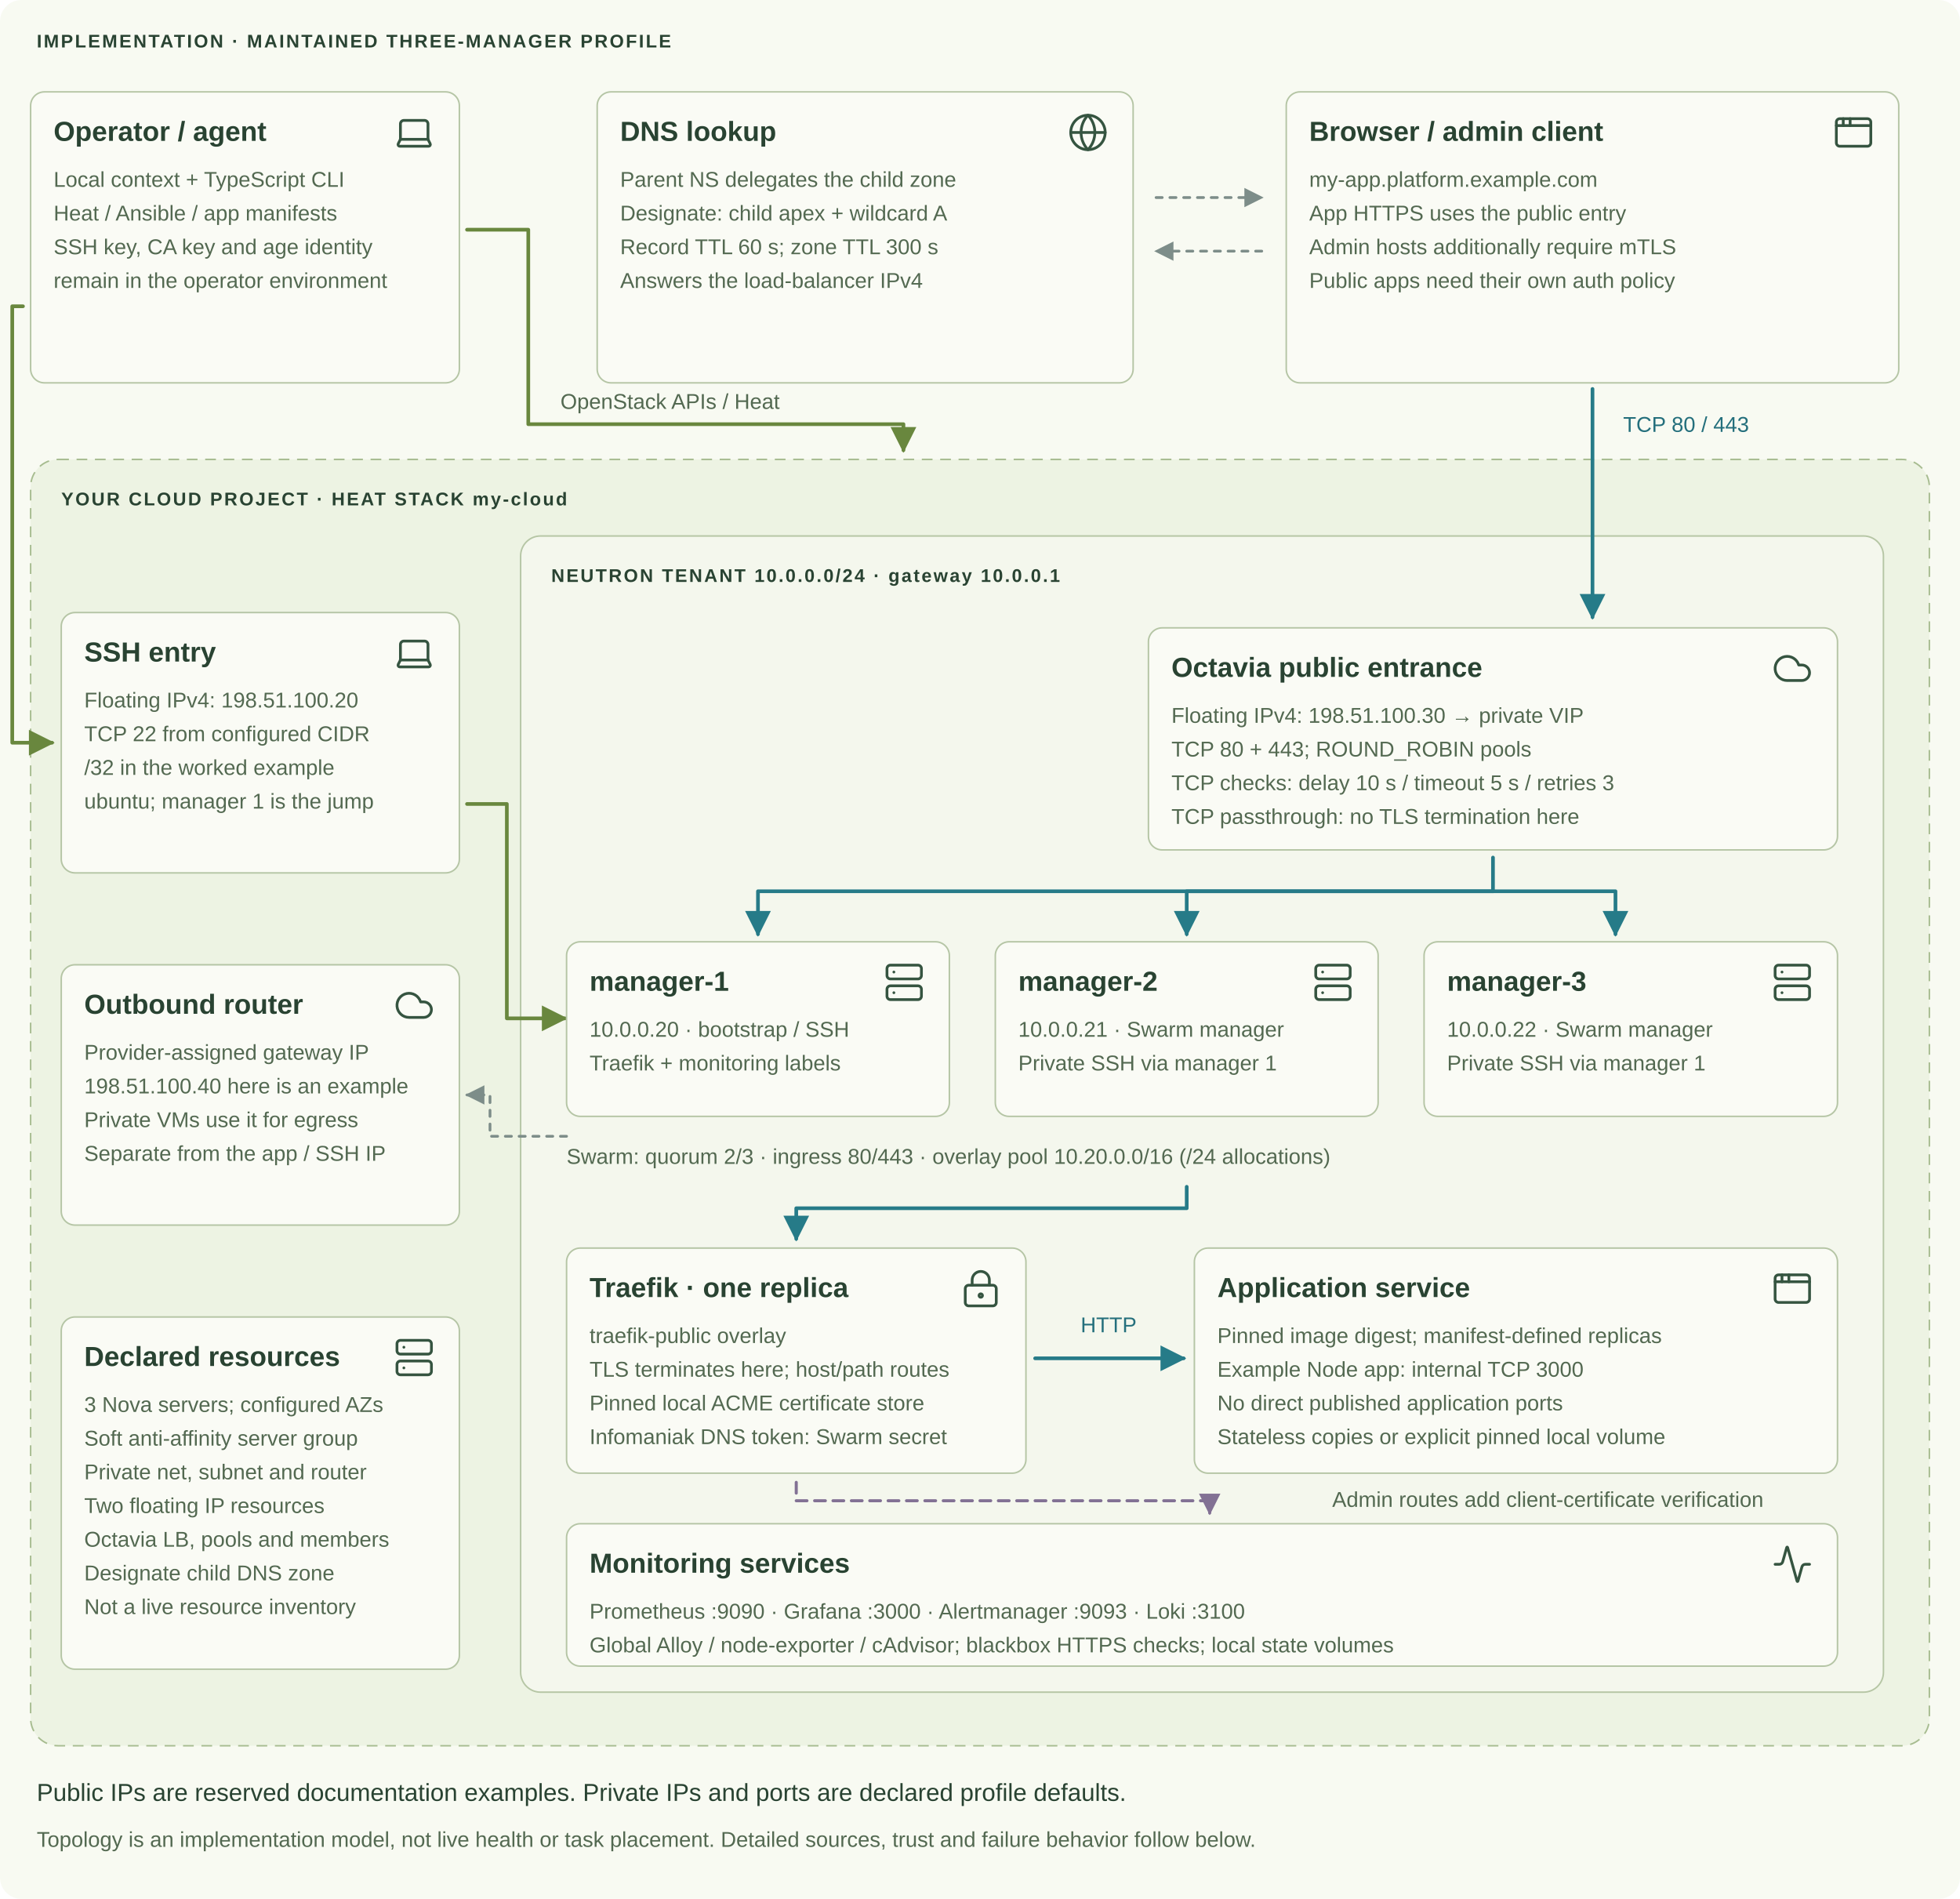
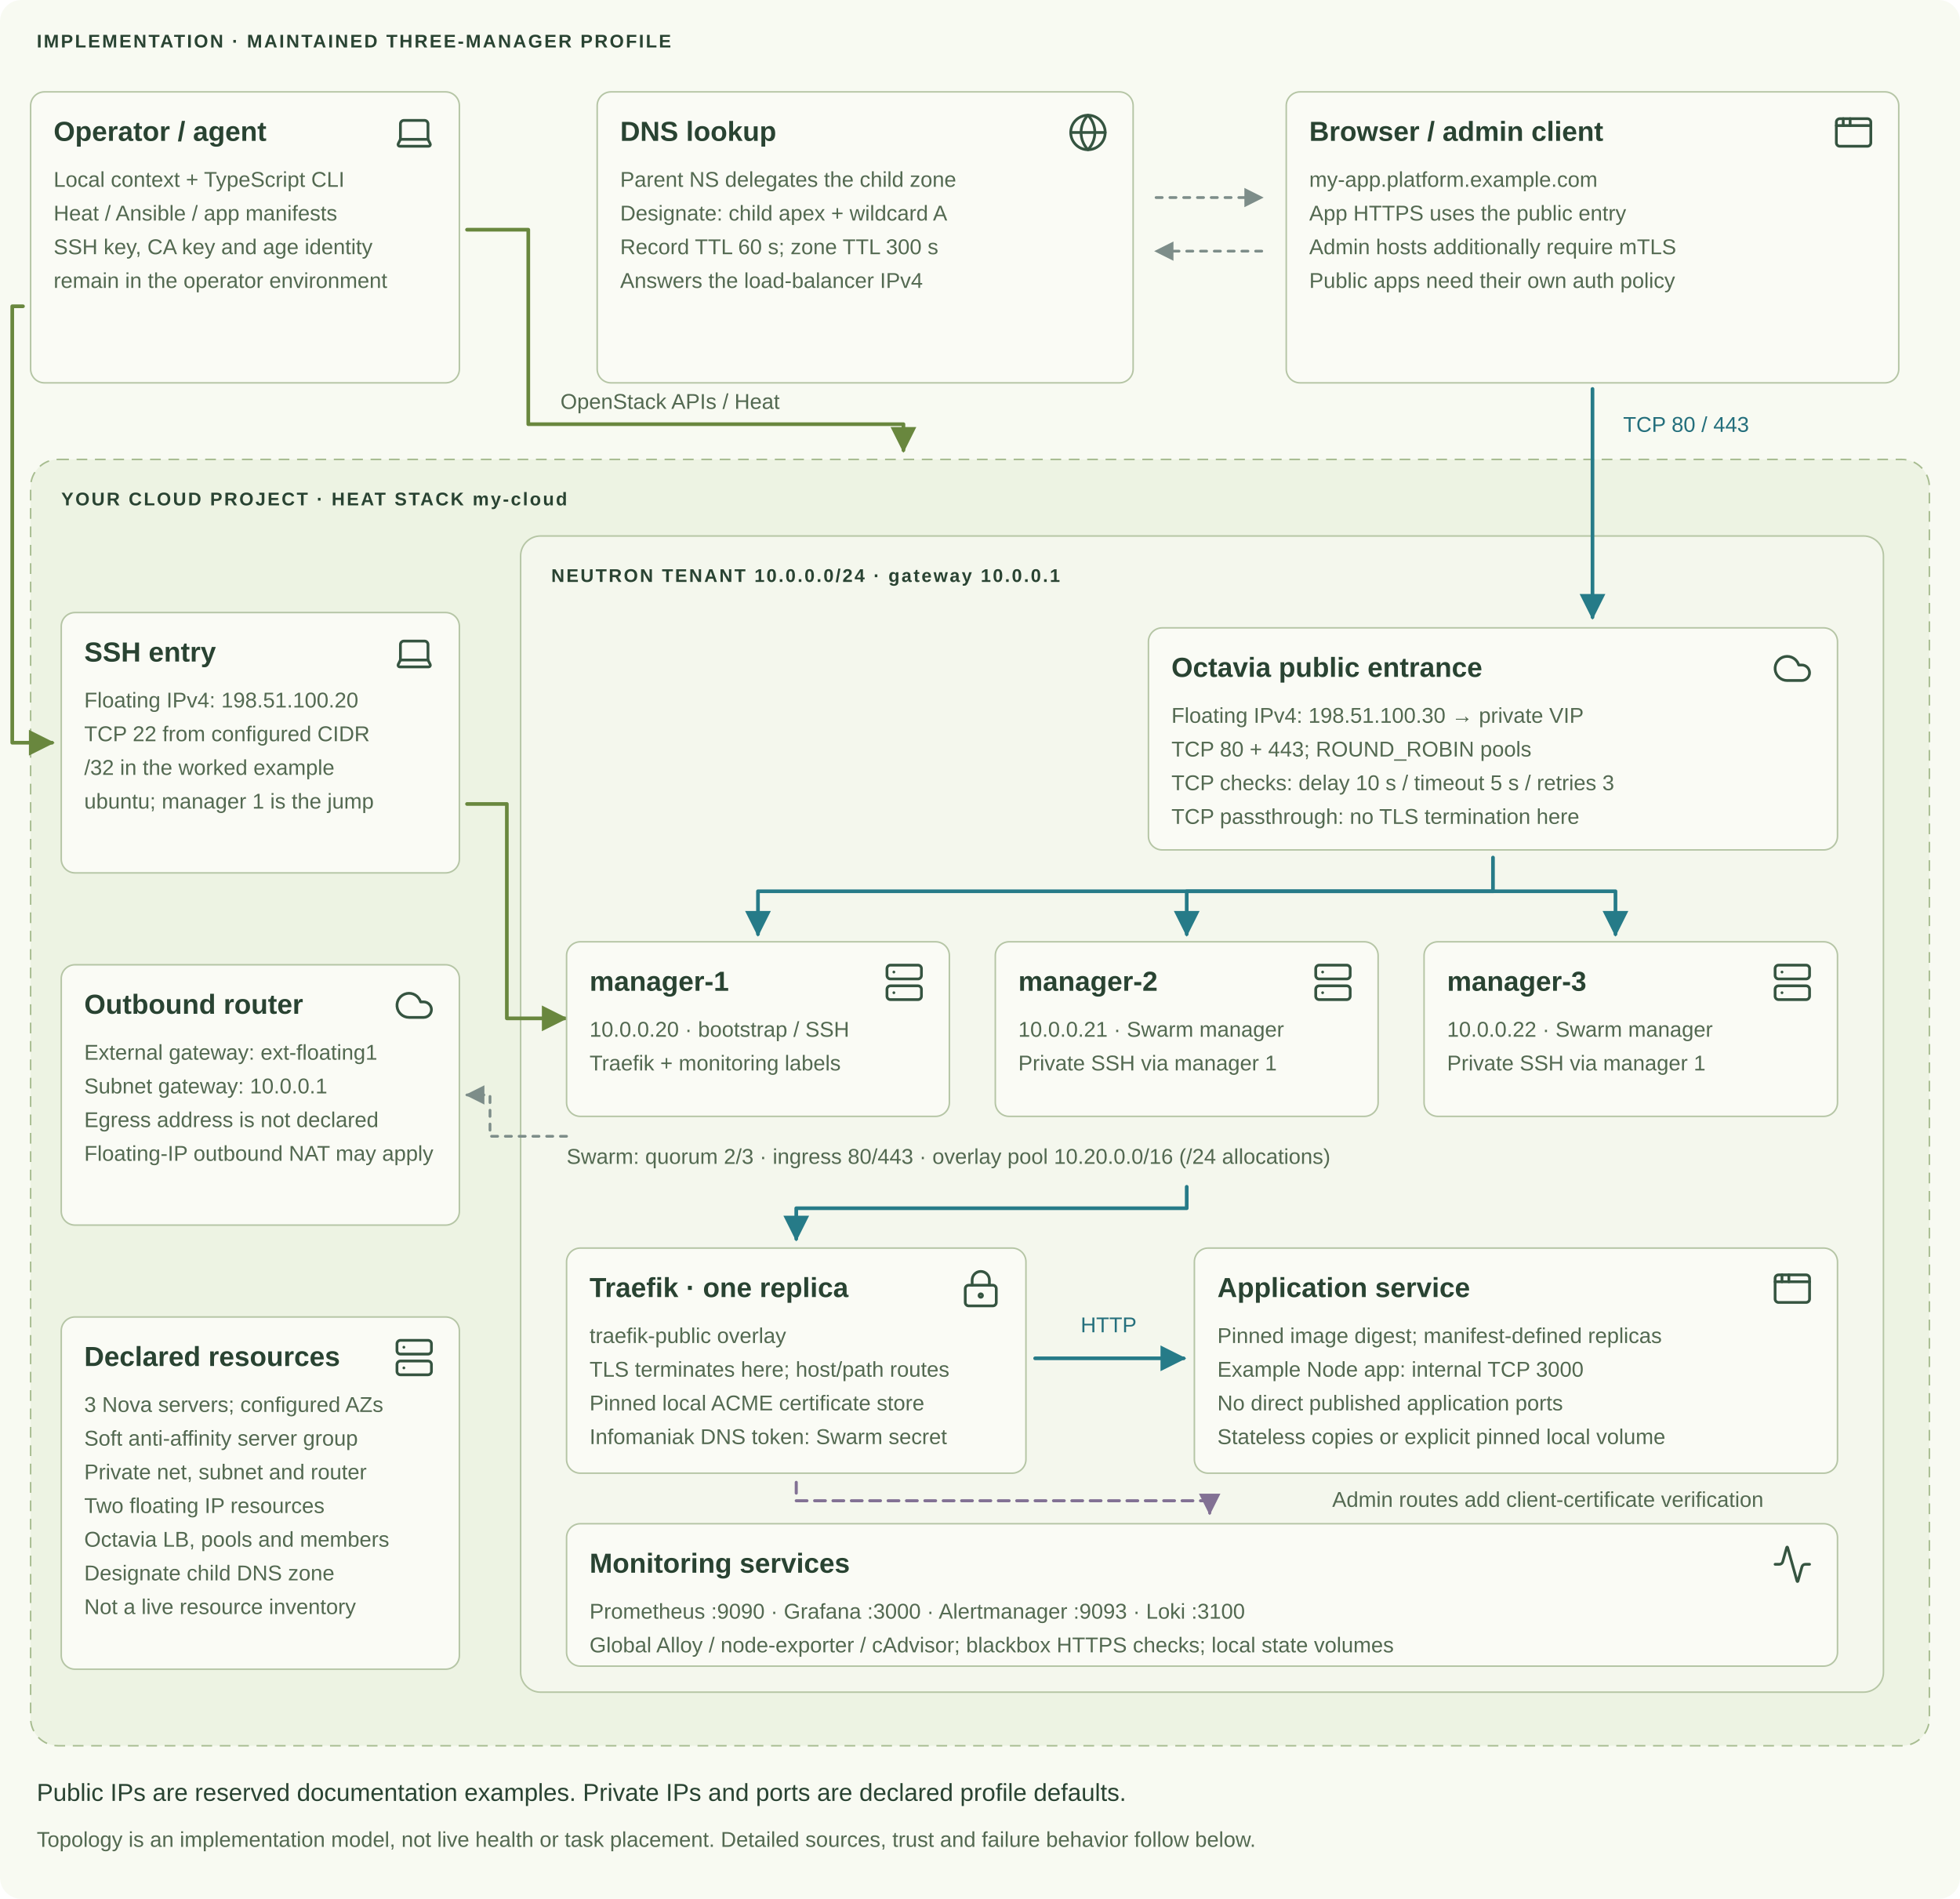
<svg xmlns="http://www.w3.org/2000/svg" width="1280" height="1240" viewBox="0 0 1280 1240" role="img" aria-labelledby="title desc">
  <defs>
    <symbol id="laptop" viewBox="0 0 24 24">
      <path d="M18 5a2 2 0 0 1 2 2v8.526a2 2 0 0 0 .212.897l1.068 2.127a1 1 0 0 1-.9 1.45H3.62a1 1 0 0 1-.9-1.45l1.068-2.127A2 2 0 0 0 4 15.526V7a2 2 0 0 1 2-2z" />
      <path d="M20.054 15.987H3.946" />
    </symbol>
    <symbol id="bot" viewBox="0 0 24 24">
      <path d="M12 8V4H8" />
      <rect width="16" height="12" x="4" y="8" rx="2" />
      <path d="M2 14h2" />
      <path d="M20 14h2" />
      <path d="M15 13v2" />
      <path d="M9 13v2" />
    </symbol>
    <symbol id="package" viewBox="0 0 24 24">
      <path d="M11 21.73a2 2 0 0 0 2 0l7-4A2 2 0 0 0 21 16V8a2 2 0 0 0-1-1.73l-7-4a2 2 0 0 0-2 0l-7 4A2 2 0 0 0 3 8v8a2 2 0 0 0 1 1.73z" />
      <path d="M12 22V12" />
      <polyline points="3.29 7 12 12 20.71 7" />
      <path d="m7.5 4.27 9 5.15" />
    </symbol>
    <symbol id="cloud" viewBox="0 0 24 24">
      <path d="M17.5 19H9a7 7 0 1 1 6.71-9h1.79a4.5 4.5 0 1 1 0 9Z" />
    </symbol>
    <symbol id="server" viewBox="0 0 24 24">
      <rect width="20" height="8" x="2" y="2" rx="2" ry="2" />
      <rect width="20" height="8" x="2" y="14" rx="2" ry="2" />
      <line x1="6" x2="6.01" y1="6" y2="6" />
      <line x1="6" x2="6.01" y1="18" y2="18" />
    </symbol>
    <symbol id="globe" viewBox="0 0 24 24">
      <circle cx="12" cy="12" r="10" />
      <path d="M12 2a14.5 14.5 0 0 0 0 20 14.5 14.5 0 0 0 0-20" />
      <path d="M2 12h20" />
    </symbol>
    <symbol id="lock-keyhole" viewBox="0 0 24 24">
      <circle cx="12" cy="16" r="1" />
      <rect x="3" y="10" width="18" height="12" rx="2" />
      <path d="M7 10V7a5 5 0 0 1 10 0v3" />
    </symbol>
    <symbol id="app-window" viewBox="0 0 24 24">
      <rect x="2" y="4" width="20" height="16" rx="2" />
      <path d="M10 4v4" />
      <path d="M2 8h20" />
      <path d="M6 4v4" />
    </symbol>
    <symbol id="activity" viewBox="0 0 24 24">
      <path d="M22 12h-2.48a2 2 0 0 0-1.93 1.46l-2.35 8.36a.25.25 0 0 1-.48 0L9.24 2.18a.25.25 0 0 0-.48 0l-2.35 8.36A2 2 0 0 1 4.49 12H2" />
    </symbol>
    <symbol id="database" viewBox="0 0 24 24">
      <ellipse cx="12" cy="5" rx="9" ry="3" />
      <path d="M3 5V19A9 3 0 0 0 21 19V5" />
      <path d="M3 12A9 3 0 0 0 21 12" />
    </symbol>
    <symbol id="toad" viewBox="0 0 64 64">
      <path fill="#243d2b" d="M12 29a12 12 0 0 1 20-13 12 12 0 0 1 20 13c7 7 6 18-3 23-9 6-25 6-34 0-9-5-10-16-3-23Z" />
      <circle cx="23" cy="24" r="6" fill="#d7ed99" />
      <circle cx="43" cy="24" r="6" fill="#d7ed99" />
      <circle cx="24" cy="24" r="2.8" fill="#243d2b" />
      <circle cx="42" cy="24" r="2.8" fill="#243d2b" />
      <path d="M21 41q11 8 22 0" fill="none" stroke="#d7ed99" stroke-width="3" stroke-linecap="round" />
    </symbol>
    <marker id="ship" viewBox="0 0 10 10" refX="9" refY="5" markerWidth="7" markerHeight="7" orient="auto-start-reverse">
      <path d="M0 0 10 5 0 10Z" fill="#69873e" />
    </marker>
    <marker id="visit" viewBox="0 0 10 10" refX="9" refY="5" markerWidth="7" markerHeight="7" orient="auto-start-reverse">
      <path d="M0 0 10 5 0 10Z" fill="#267b88" />
    </marker>
    <marker id="lookup" viewBox="0 0 10 10" refX="9" refY="5" markerWidth="7" markerHeight="7" orient="auto-start-reverse">
      <path d="M0 0 10 5 0 10Z" fill="#7d8d89" />
    </marker>
    <marker id="watch" viewBox="0 0 10 10" refX="9" refY="5" markerWidth="7" markerHeight="7" orient="auto-start-reverse">
      <path d="M0 0 10 5 0 10Z" fill="#827194" />
    </marker>
  </defs>
  <rect width="1280" height="1240" rx="14" fill="#f8faf2" />
  <text x="24" y="31" class="label" text-anchor="start" font-family="Arial,Helvetica,sans-serif" font-size="12" font-weight="700" fill="#294332" letter-spacing="1.2">IMPLEMENTATION · MAINTAINED THREE-MANAGER PROFILE</text>
  <rect x="20" y="60" width="280" height="190" rx="9" fill="#fafbf5" stroke="#b5c5a5" />
  <use href="#laptop" x="257" y="73" width="27" height="27" fill="none" stroke="#355440" stroke-width="1.6" stroke-linecap="round" stroke-linejoin="round" />
  <text x="35" y="92" class="node-title" text-anchor="start" font-family="Arial,Helvetica,sans-serif" font-size="18" font-weight="700" fill="#294332">Operator / agent</text>
  <text x="35" y="122" class="tiny" text-anchor="start" font-family="Arial,Helvetica,sans-serif" font-size="14" font-weight="400" fill="#536951">Local context + TypeScript CLI</text>
  <text x="35" y="144" class="tiny" text-anchor="start" font-family="Arial,Helvetica,sans-serif" font-size="14" font-weight="400" fill="#536951">Heat / Ansible / app manifests</text>
  <text x="35" y="166" class="tiny" text-anchor="start" font-family="Arial,Helvetica,sans-serif" font-size="14" font-weight="400" fill="#536951">SSH key, CA key and age identity</text>
  <text x="35" y="188" class="tiny" text-anchor="start" font-family="Arial,Helvetica,sans-serif" font-size="14" font-weight="400" fill="#536951">remain in the operator environment</text>
  <rect x="390" y="60" width="350" height="190" rx="9" fill="#fafbf5" stroke="#b5c5a5" />
  <use href="#globe" x="697" y="73" width="27" height="27" fill="none" stroke="#355440" stroke-width="1.6" stroke-linecap="round" stroke-linejoin="round" />
  <text x="405" y="92" class="node-title" text-anchor="start" font-family="Arial,Helvetica,sans-serif" font-size="18" font-weight="700" fill="#294332">DNS lookup</text>
  <text x="405" y="122" class="tiny" text-anchor="start" font-family="Arial,Helvetica,sans-serif" font-size="14" font-weight="400" fill="#536951">Parent NS delegates the child zone</text>
  <text x="405" y="144" class="tiny" text-anchor="start" font-family="Arial,Helvetica,sans-serif" font-size="14" font-weight="400" fill="#536951">Designate: child apex + wildcard A</text>
  <text x="405" y="166" class="tiny" text-anchor="start" font-family="Arial,Helvetica,sans-serif" font-size="14" font-weight="400" fill="#536951">Record TTL 60 s; zone TTL 300 s</text>
  <text x="405" y="188" class="tiny" text-anchor="start" font-family="Arial,Helvetica,sans-serif" font-size="14" font-weight="400" fill="#536951">Answers the load-balancer IPv4</text>
  <rect x="840" y="60" width="400" height="190" rx="9" fill="#fafbf5" stroke="#b5c5a5" />
  <use href="#app-window" x="1197" y="73" width="27" height="27" fill="none" stroke="#355440" stroke-width="1.6" stroke-linecap="round" stroke-linejoin="round" />
  <text x="855" y="92" class="node-title" text-anchor="start" font-family="Arial,Helvetica,sans-serif" font-size="18" font-weight="700" fill="#294332">Browser / admin client</text>
  <text x="855" y="122" class="tiny" text-anchor="start" font-family="Arial,Helvetica,sans-serif" font-size="14" font-weight="400" fill="#536951">my-app.platform.example.com</text>
  <text x="855" y="144" class="tiny" text-anchor="start" font-family="Arial,Helvetica,sans-serif" font-size="14" font-weight="400" fill="#536951">App HTTPS uses the public entry</text>
  <text x="855" y="166" class="tiny" text-anchor="start" font-family="Arial,Helvetica,sans-serif" font-size="14" font-weight="400" fill="#536951">Admin hosts additionally require mTLS</text>
  <text x="855" y="188" class="tiny" text-anchor="start" font-family="Arial,Helvetica,sans-serif" font-size="14" font-weight="400" fill="#536951">Public apps need their own auth policy</text>
  <path d="M755 129H824" class="arrow lookup" fill="none" stroke="#7d8d89" stroke-width="1.8" stroke-linecap="round" stroke-linejoin="round" stroke-dasharray="4 5" marker-end="url(#lookup)" />
  <path d="M824 164H755" class="arrow lookup" fill="none" stroke="#7d8d89" stroke-width="1.8" stroke-linecap="round" stroke-linejoin="round" stroke-dasharray="4 5" marker-end="url(#lookup)" />
  <path d="M305 150H345V277H590V294" class="arrow ship" fill="none" stroke="#69873e" stroke-width="2.4" stroke-linecap="round" stroke-linejoin="round" marker-end="url(#ship)" />
  <text x="366" y="267" class="tiny" text-anchor="start" font-family="Arial,Helvetica,sans-serif" font-size="14" font-weight="400" fill="#536951">OpenStack APIs / Heat</text>
  <rect x="20" y="300" width="1240" height="840" rx="18" fill="#edf3e3" stroke="#a7bc90" stroke-dasharray="7 5" />
  <text x="40" y="330" class="label" text-anchor="start" font-family="Arial,Helvetica,sans-serif" font-size="12" font-weight="700" fill="#294332" letter-spacing="1.2">YOUR CLOUD PROJECT · HEAT STACK my-cloud</text>
  <rect x="340" y="350" width="890" height="755" rx="13" fill="#f4f7ed" stroke="#b6c6a5" />
  <text x="360" y="380" class="label" text-anchor="start" font-family="Arial,Helvetica,sans-serif" font-size="12" font-weight="700" fill="#294332" letter-spacing="1.2">NEUTRON TENANT 10.0.0.0/24 · gateway 10.0.0.1</text>
  <rect x="40" y="400" width="260" height="170" rx="9" fill="#fafbf5" stroke="#b5c5a5" />
  <use href="#laptop" x="257" y="413" width="27" height="27" fill="none" stroke="#355440" stroke-width="1.6" stroke-linecap="round" stroke-linejoin="round" />
  <text x="55" y="432" class="node-title" text-anchor="start" font-family="Arial,Helvetica,sans-serif" font-size="18" font-weight="700" fill="#294332">SSH entry</text>
  <text x="55" y="462" class="tiny" text-anchor="start" font-family="Arial,Helvetica,sans-serif" font-size="14" font-weight="400" fill="#536951">Floating IPv4: 198.51.100.20</text>
  <text x="55" y="484" class="tiny" text-anchor="start" font-family="Arial,Helvetica,sans-serif" font-size="14" font-weight="400" fill="#536951">TCP 22 from configured CIDR</text>
  <text x="55" y="506" class="tiny" text-anchor="start" font-family="Arial,Helvetica,sans-serif" font-size="14" font-weight="400" fill="#536951">/32 in the worked example</text>
  <text x="55" y="528" class="tiny" text-anchor="start" font-family="Arial,Helvetica,sans-serif" font-size="14" font-weight="400" fill="#536951">ubuntu; manager 1 is the jump</text>
  <path d="M15 200H8V485H34" class="arrow ship" fill="none" stroke="#69873e" stroke-width="2.4" stroke-linecap="round" stroke-linejoin="round" marker-end="url(#ship)" />
  <path d="M305 525H331V665H369" class="arrow ship" fill="none" stroke="#69873e" stroke-width="2.4" stroke-linecap="round" stroke-linejoin="round" marker-end="url(#ship)" />
  <rect x="40" y="630" width="260" height="170" rx="9" fill="#fafbf5" stroke="#b5c5a5" />
  <use href="#cloud" x="257" y="643" width="27" height="27" fill="none" stroke="#355440" stroke-width="1.6" stroke-linecap="round" stroke-linejoin="round" />
  <text x="55" y="662" class="node-title" text-anchor="start" font-family="Arial,Helvetica,sans-serif" font-size="18" font-weight="700" fill="#294332">Outbound router</text>
-   <text x="55" y="692" class="tiny" text-anchor="start" font-family="Arial,Helvetica,sans-serif" font-size="14" font-weight="400" fill="#536951">Provider-assigned gateway IP</text>
-   <text x="55" y="714" class="tiny" text-anchor="start" font-family="Arial,Helvetica,sans-serif" font-size="14" font-weight="400" fill="#536951">198.51.100.40 here is an example</text>
-   <text x="55" y="736" class="tiny" text-anchor="start" font-family="Arial,Helvetica,sans-serif" font-size="14" font-weight="400" fill="#536951">Private VMs use it for egress</text>
-   <text x="55" y="758" class="tiny" text-anchor="start" font-family="Arial,Helvetica,sans-serif" font-size="14" font-weight="400" fill="#536951">Separate from the app / SSH IP</text>
+   <text x="55" y="692" class="tiny" text-anchor="start" font-family="Arial,Helvetica,sans-serif" font-size="14" font-weight="400" fill="#536951">External gateway: ext-floating1</text>
+   <text x="55" y="714" class="tiny" text-anchor="start" font-family="Arial,Helvetica,sans-serif" font-size="14" font-weight="400" fill="#536951">Subnet gateway: 10.0.0.1</text>
+   <text x="55" y="736" class="tiny" text-anchor="start" font-family="Arial,Helvetica,sans-serif" font-size="14" font-weight="400" fill="#536951">Egress address is not declared</text>
+   <text x="55" y="758" class="tiny" text-anchor="start" font-family="Arial,Helvetica,sans-serif" font-size="14" font-weight="400" fill="#536951">Floating-IP outbound NAT may apply</text>
  <path d="M370 742H320V715H305" class="arrow lookup" fill="none" stroke="#7d8d89" stroke-width="1.8" stroke-linecap="round" stroke-linejoin="round" stroke-dasharray="4 5" marker-end="url(#lookup)" />
  <rect x="40" y="860" width="260" height="230" rx="9" fill="#fafbf5" stroke="#b5c5a5" />
  <use href="#server" x="257" y="873" width="27" height="27" fill="none" stroke="#355440" stroke-width="1.6" stroke-linecap="round" stroke-linejoin="round" />
  <text x="55" y="892" class="node-title" text-anchor="start" font-family="Arial,Helvetica,sans-serif" font-size="18" font-weight="700" fill="#294332">Declared resources</text>
  <text x="55" y="922" class="tiny" text-anchor="start" font-family="Arial,Helvetica,sans-serif" font-size="14" font-weight="400" fill="#536951">3 Nova servers; configured AZs</text>
  <text x="55" y="944" class="tiny" text-anchor="start" font-family="Arial,Helvetica,sans-serif" font-size="14" font-weight="400" fill="#536951">Soft anti-affinity server group</text>
  <text x="55" y="966" class="tiny" text-anchor="start" font-family="Arial,Helvetica,sans-serif" font-size="14" font-weight="400" fill="#536951">Private net, subnet and router</text>
  <text x="55" y="988" class="tiny" text-anchor="start" font-family="Arial,Helvetica,sans-serif" font-size="14" font-weight="400" fill="#536951">Two floating IP resources</text>
  <text x="55" y="1010" class="tiny" text-anchor="start" font-family="Arial,Helvetica,sans-serif" font-size="14" font-weight="400" fill="#536951">Octavia LB, pools and members</text>
  <text x="55" y="1032" class="tiny" text-anchor="start" font-family="Arial,Helvetica,sans-serif" font-size="14" font-weight="400" fill="#536951">Designate child DNS zone</text>
  <text x="55" y="1054" class="tiny" text-anchor="start" font-family="Arial,Helvetica,sans-serif" font-size="14" font-weight="400" fill="#536951">Not a live resource inventory</text>
  <rect x="750" y="410" width="450" height="145" rx="9" fill="#fafbf5" stroke="#b5c5a5" />
  <use href="#cloud" x="1157" y="423" width="27" height="27" fill="none" stroke="#355440" stroke-width="1.6" stroke-linecap="round" stroke-linejoin="round" />
  <text x="765" y="442" class="node-title" text-anchor="start" font-family="Arial,Helvetica,sans-serif" font-size="18" font-weight="700" fill="#294332">Octavia public entrance</text>
  <text x="765" y="472" class="tiny" text-anchor="start" font-family="Arial,Helvetica,sans-serif" font-size="14" font-weight="400" fill="#536951">Floating IPv4: 198.51.100.30 → private VIP</text>
  <text x="765" y="494" class="tiny" text-anchor="start" font-family="Arial,Helvetica,sans-serif" font-size="14" font-weight="400" fill="#536951">TCP 80 + 443; ROUND_ROBIN pools</text>
  <text x="765" y="516" class="tiny" text-anchor="start" font-family="Arial,Helvetica,sans-serif" font-size="14" font-weight="400" fill="#536951">TCP checks: delay 10 s / timeout 5 s / retries 3</text>
  <text x="765" y="538" class="tiny" text-anchor="start" font-family="Arial,Helvetica,sans-serif" font-size="14" font-weight="400" fill="#536951">TCP passthrough: no TLS termination here</text>
  <path d="M1040 254V403" class="arrow visit" fill="none" stroke="#267b88" stroke-width="2.4" stroke-linecap="round" stroke-linejoin="round" marker-end="url(#visit)" />
  <text x="1060" y="282" class="tiny blue" text-anchor="start" font-family="Arial,Helvetica,sans-serif" font-size="14" font-weight="400" fill="#246f7c">TCP 80 / 443</text>
  <path d="M975 560V582H495V610" class="arrow visit" fill="none" stroke="#267b88" stroke-width="2.4" stroke-linecap="round" stroke-linejoin="round" marker-end="url(#visit)" />
  <path d="M975 582H775V610" class="arrow visit" fill="none" stroke="#267b88" stroke-width="2.4" stroke-linecap="round" stroke-linejoin="round" marker-end="url(#visit)" />
  <path d="M975 582H1055V610" class="arrow visit" fill="none" stroke="#267b88" stroke-width="2.4" stroke-linecap="round" stroke-linejoin="round" marker-end="url(#visit)" />
  <rect x="370" y="615" width="250" height="114" rx="9" fill="#fafbf5" stroke="#b5c5a5" />
  <use href="#server" x="577" y="628" width="27" height="27" fill="none" stroke="#355440" stroke-width="1.6" stroke-linecap="round" stroke-linejoin="round" />
  <text x="385" y="647" class="node-title" text-anchor="start" font-family="Arial,Helvetica,sans-serif" font-size="18" font-weight="700" fill="#294332">manager-1</text>
  <text x="385" y="677" class="tiny" text-anchor="start" font-family="Arial,Helvetica,sans-serif" font-size="14" font-weight="400" fill="#536951">10.0.0.20 · bootstrap / SSH</text>
  <text x="385" y="699" class="tiny" text-anchor="start" font-family="Arial,Helvetica,sans-serif" font-size="14" font-weight="400" fill="#536951">Traefik + monitoring labels</text>
  <rect x="650" y="615" width="250" height="114" rx="9" fill="#fafbf5" stroke="#b5c5a5" />
  <use href="#server" x="857" y="628" width="27" height="27" fill="none" stroke="#355440" stroke-width="1.6" stroke-linecap="round" stroke-linejoin="round" />
  <text x="665" y="647" class="node-title" text-anchor="start" font-family="Arial,Helvetica,sans-serif" font-size="18" font-weight="700" fill="#294332">manager-2</text>
  <text x="665" y="677" class="tiny" text-anchor="start" font-family="Arial,Helvetica,sans-serif" font-size="14" font-weight="400" fill="#536951">10.0.0.21 · Swarm manager</text>
  <text x="665" y="699" class="tiny" text-anchor="start" font-family="Arial,Helvetica,sans-serif" font-size="14" font-weight="400" fill="#536951">Private SSH via manager 1</text>
  <rect x="930" y="615" width="270" height="114" rx="9" fill="#fafbf5" stroke="#b5c5a5" />
  <use href="#server" x="1157" y="628" width="27" height="27" fill="none" stroke="#355440" stroke-width="1.6" stroke-linecap="round" stroke-linejoin="round" />
  <text x="945" y="647" class="node-title" text-anchor="start" font-family="Arial,Helvetica,sans-serif" font-size="18" font-weight="700" fill="#294332">manager-3</text>
  <text x="945" y="677" class="tiny" text-anchor="start" font-family="Arial,Helvetica,sans-serif" font-size="14" font-weight="400" fill="#536951">10.0.0.22 · Swarm manager</text>
  <text x="945" y="699" class="tiny" text-anchor="start" font-family="Arial,Helvetica,sans-serif" font-size="14" font-weight="400" fill="#536951">Private SSH via manager 1</text>
  <text x="370" y="760" class="tiny" text-anchor="start" font-family="Arial,Helvetica,sans-serif" font-size="14" font-weight="400" fill="#536951">Swarm: quorum 2/3 · ingress 80/443 · overlay pool 10.20.0.0/16 (/24 allocations)</text>
  <path d="M775 775V789H520V809" class="arrow visit" fill="none" stroke="#267b88" stroke-width="2.4" stroke-linecap="round" stroke-linejoin="round" marker-end="url(#visit)" />
  <rect x="370" y="815" width="300" height="147" rx="9" fill="#fafbf5" stroke="#b5c5a5" />
  <use href="#lock-keyhole" x="627" y="828" width="27" height="27" fill="none" stroke="#355440" stroke-width="1.6" stroke-linecap="round" stroke-linejoin="round" />
  <text x="385" y="847" class="node-title" text-anchor="start" font-family="Arial,Helvetica,sans-serif" font-size="18" font-weight="700" fill="#294332">Traefik · one replica</text>
  <text x="385" y="877" class="tiny" text-anchor="start" font-family="Arial,Helvetica,sans-serif" font-size="14" font-weight="400" fill="#536951">traefik-public overlay</text>
  <text x="385" y="899" class="tiny" text-anchor="start" font-family="Arial,Helvetica,sans-serif" font-size="14" font-weight="400" fill="#536951">TLS terminates here; host/path routes</text>
  <text x="385" y="921" class="tiny" text-anchor="start" font-family="Arial,Helvetica,sans-serif" font-size="14" font-weight="400" fill="#536951">Pinned local ACME certificate store</text>
  <text x="385" y="943" class="tiny" text-anchor="start" font-family="Arial,Helvetica,sans-serif" font-size="14" font-weight="400" fill="#536951">Infomaniak DNS token: Swarm secret</text>
  <path d="M676 887H773" class="arrow visit" fill="none" stroke="#267b88" stroke-width="2.4" stroke-linecap="round" stroke-linejoin="round" marker-end="url(#visit)" />
  <text x="724" y="870" class="tiny blue" text-anchor="middle" font-family="Arial,Helvetica,sans-serif" font-size="14" font-weight="400" fill="#246f7c">HTTP</text>
  <rect x="780" y="815" width="420" height="147" rx="9" fill="#fafbf5" stroke="#b5c5a5" />
  <use href="#app-window" x="1157" y="828" width="27" height="27" fill="none" stroke="#355440" stroke-width="1.6" stroke-linecap="round" stroke-linejoin="round" />
  <text x="795" y="847" class="node-title" text-anchor="start" font-family="Arial,Helvetica,sans-serif" font-size="18" font-weight="700" fill="#294332">Application service</text>
  <text x="795" y="877" class="tiny" text-anchor="start" font-family="Arial,Helvetica,sans-serif" font-size="14" font-weight="400" fill="#536951">Pinned image digest; manifest-defined replicas</text>
  <text x="795" y="899" class="tiny" text-anchor="start" font-family="Arial,Helvetica,sans-serif" font-size="14" font-weight="400" fill="#536951">Example Node app: internal TCP 3000</text>
  <text x="795" y="921" class="tiny" text-anchor="start" font-family="Arial,Helvetica,sans-serif" font-size="14" font-weight="400" fill="#536951">No direct published application ports</text>
  <text x="795" y="943" class="tiny" text-anchor="start" font-family="Arial,Helvetica,sans-serif" font-size="14" font-weight="400" fill="#536951">Stateless copies or explicit pinned local volume</text>
  <path d="M520 968V980H790V988" class="arrow watch" fill="none" stroke="#827194" stroke-width="2" stroke-linecap="round" stroke-linejoin="round" stroke-dasharray="7 5" marker-end="url(#watch)" />
  <text x="870" y="984" class="tiny" text-anchor="start" font-family="Arial,Helvetica,sans-serif" font-size="14" font-weight="400" fill="#536951">Admin routes add client-certificate verification</text>
  <rect x="370" y="995" width="830" height="93" rx="9" fill="#fafbf5" stroke="#b5c5a5" />
  <use href="#activity" x="1157" y="1008" width="27" height="27" fill="none" stroke="#355440" stroke-width="1.6" stroke-linecap="round" stroke-linejoin="round" />
  <text x="385" y="1027" class="node-title" text-anchor="start" font-family="Arial,Helvetica,sans-serif" font-size="18" font-weight="700" fill="#294332">Monitoring services</text>
  <text x="385" y="1057" class="tiny" text-anchor="start" font-family="Arial,Helvetica,sans-serif" font-size="14" font-weight="400" fill="#536951">Prometheus :9090 · Grafana :3000 · Alertmanager :9093 · Loki :3100</text>
  <text x="385" y="1079" class="tiny" text-anchor="start" font-family="Arial,Helvetica,sans-serif" font-size="14" font-weight="400" fill="#536951">Global Alloy / node-exporter / cAdvisor; blackbox HTTPS checks; local state volumes</text>
  <text x="24" y="1176" class="body" text-anchor="start" font-family="Arial,Helvetica,sans-serif" font-size="16" font-weight="400" fill="#294332">Public IPs are reserved documentation examples. Private IPs and ports are declared profile defaults.</text>
  <text x="24" y="1206" class="tiny" text-anchor="start" font-family="Arial,Helvetica,sans-serif" font-size="14" font-weight="400" fill="#536951">Topology is an implementation model, not live health or task placement. Detailed sources, trust and failure behavior follow below.</text>
</svg>
